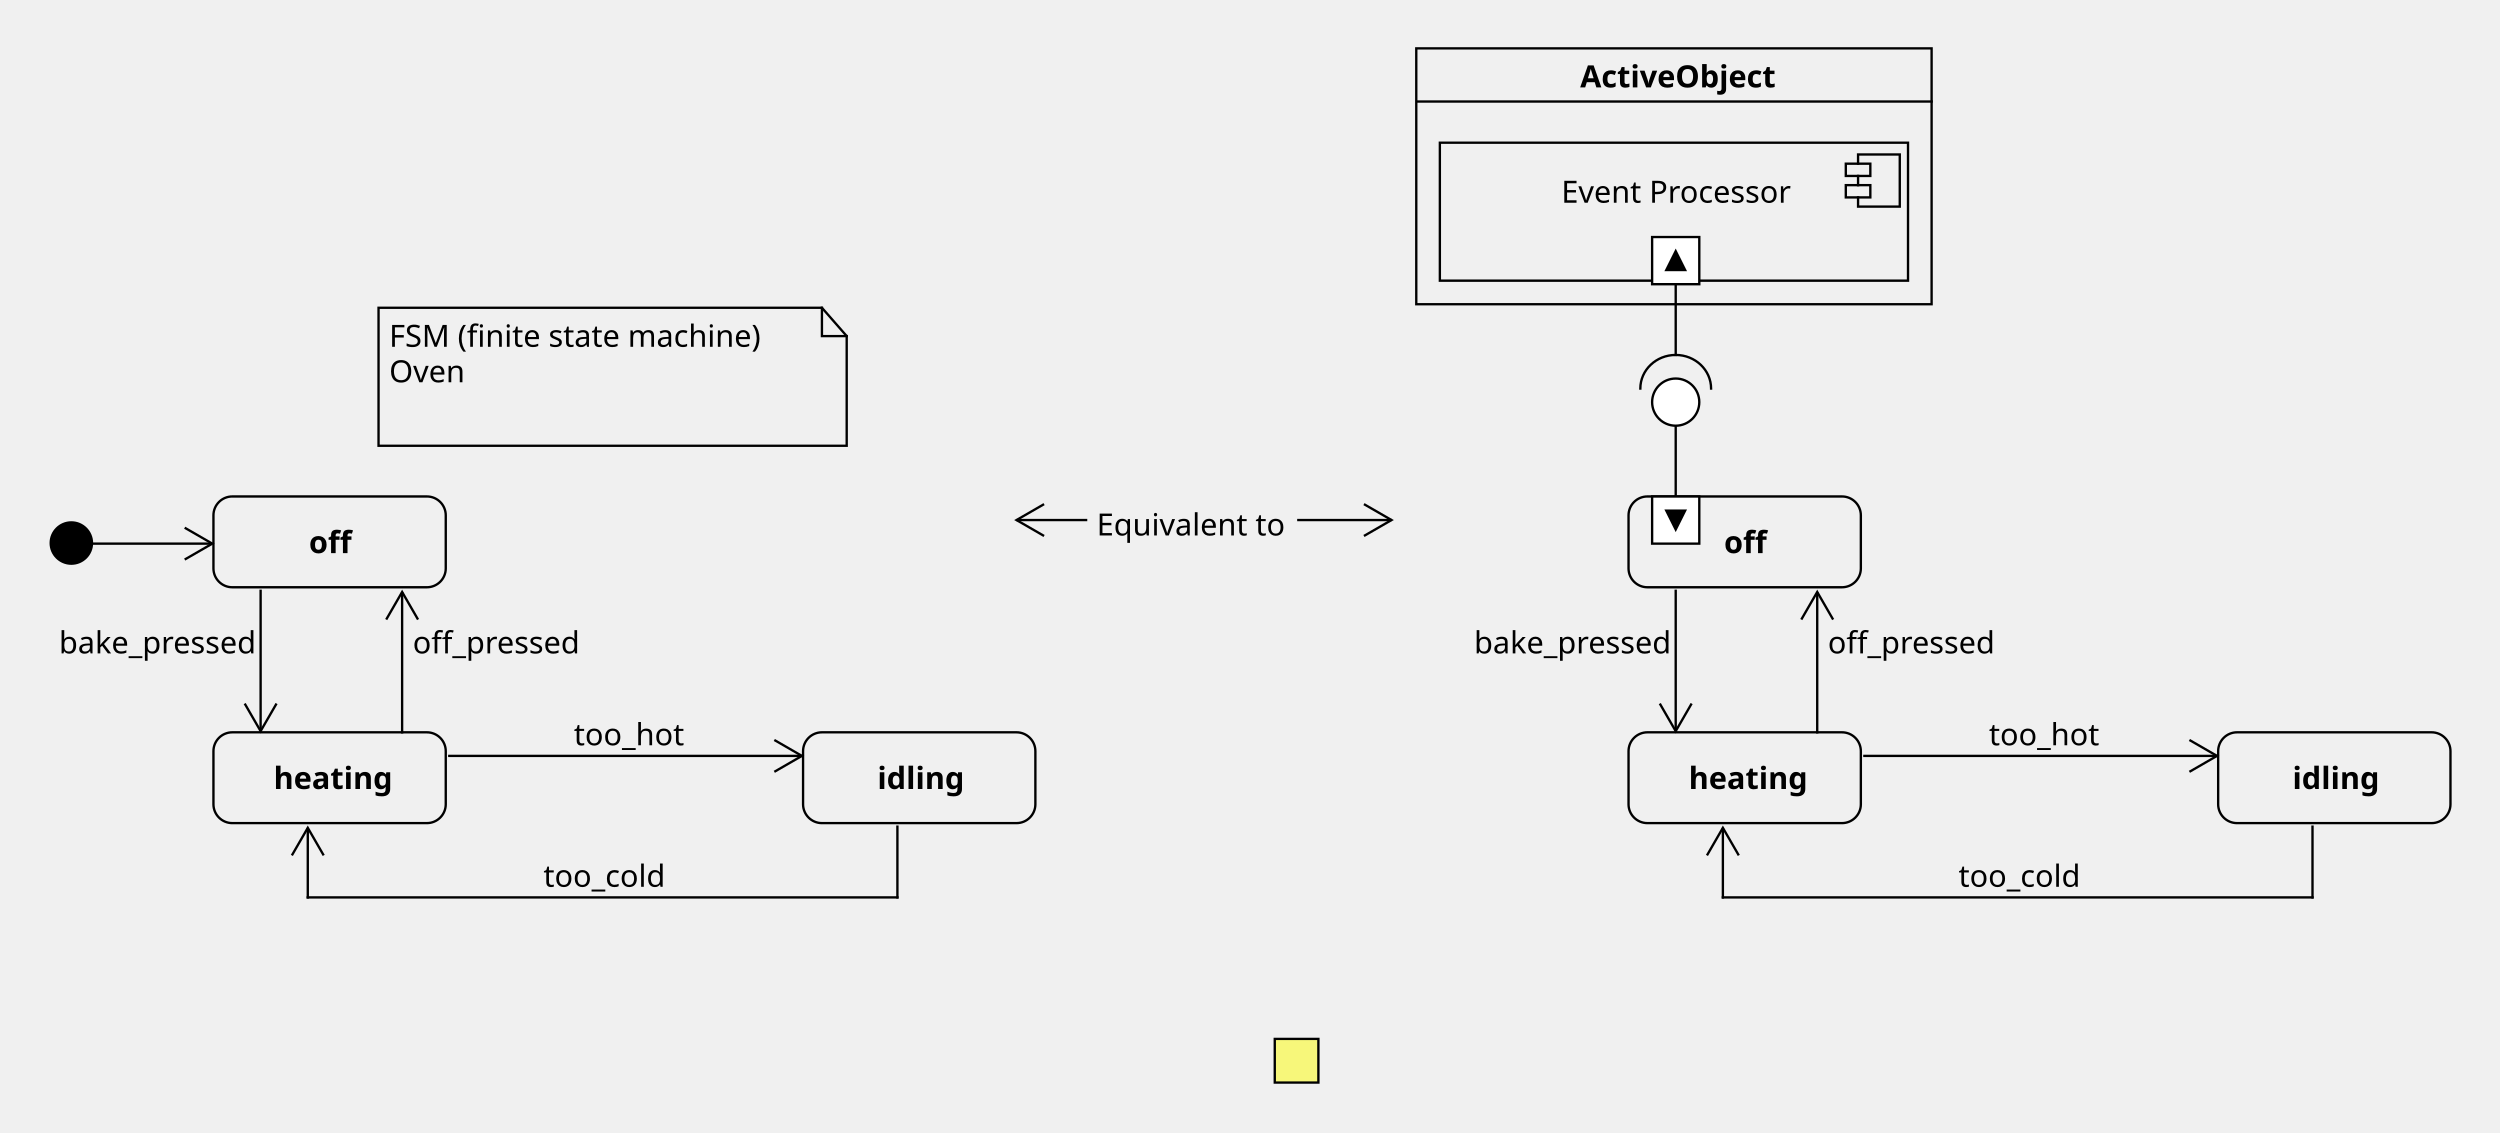
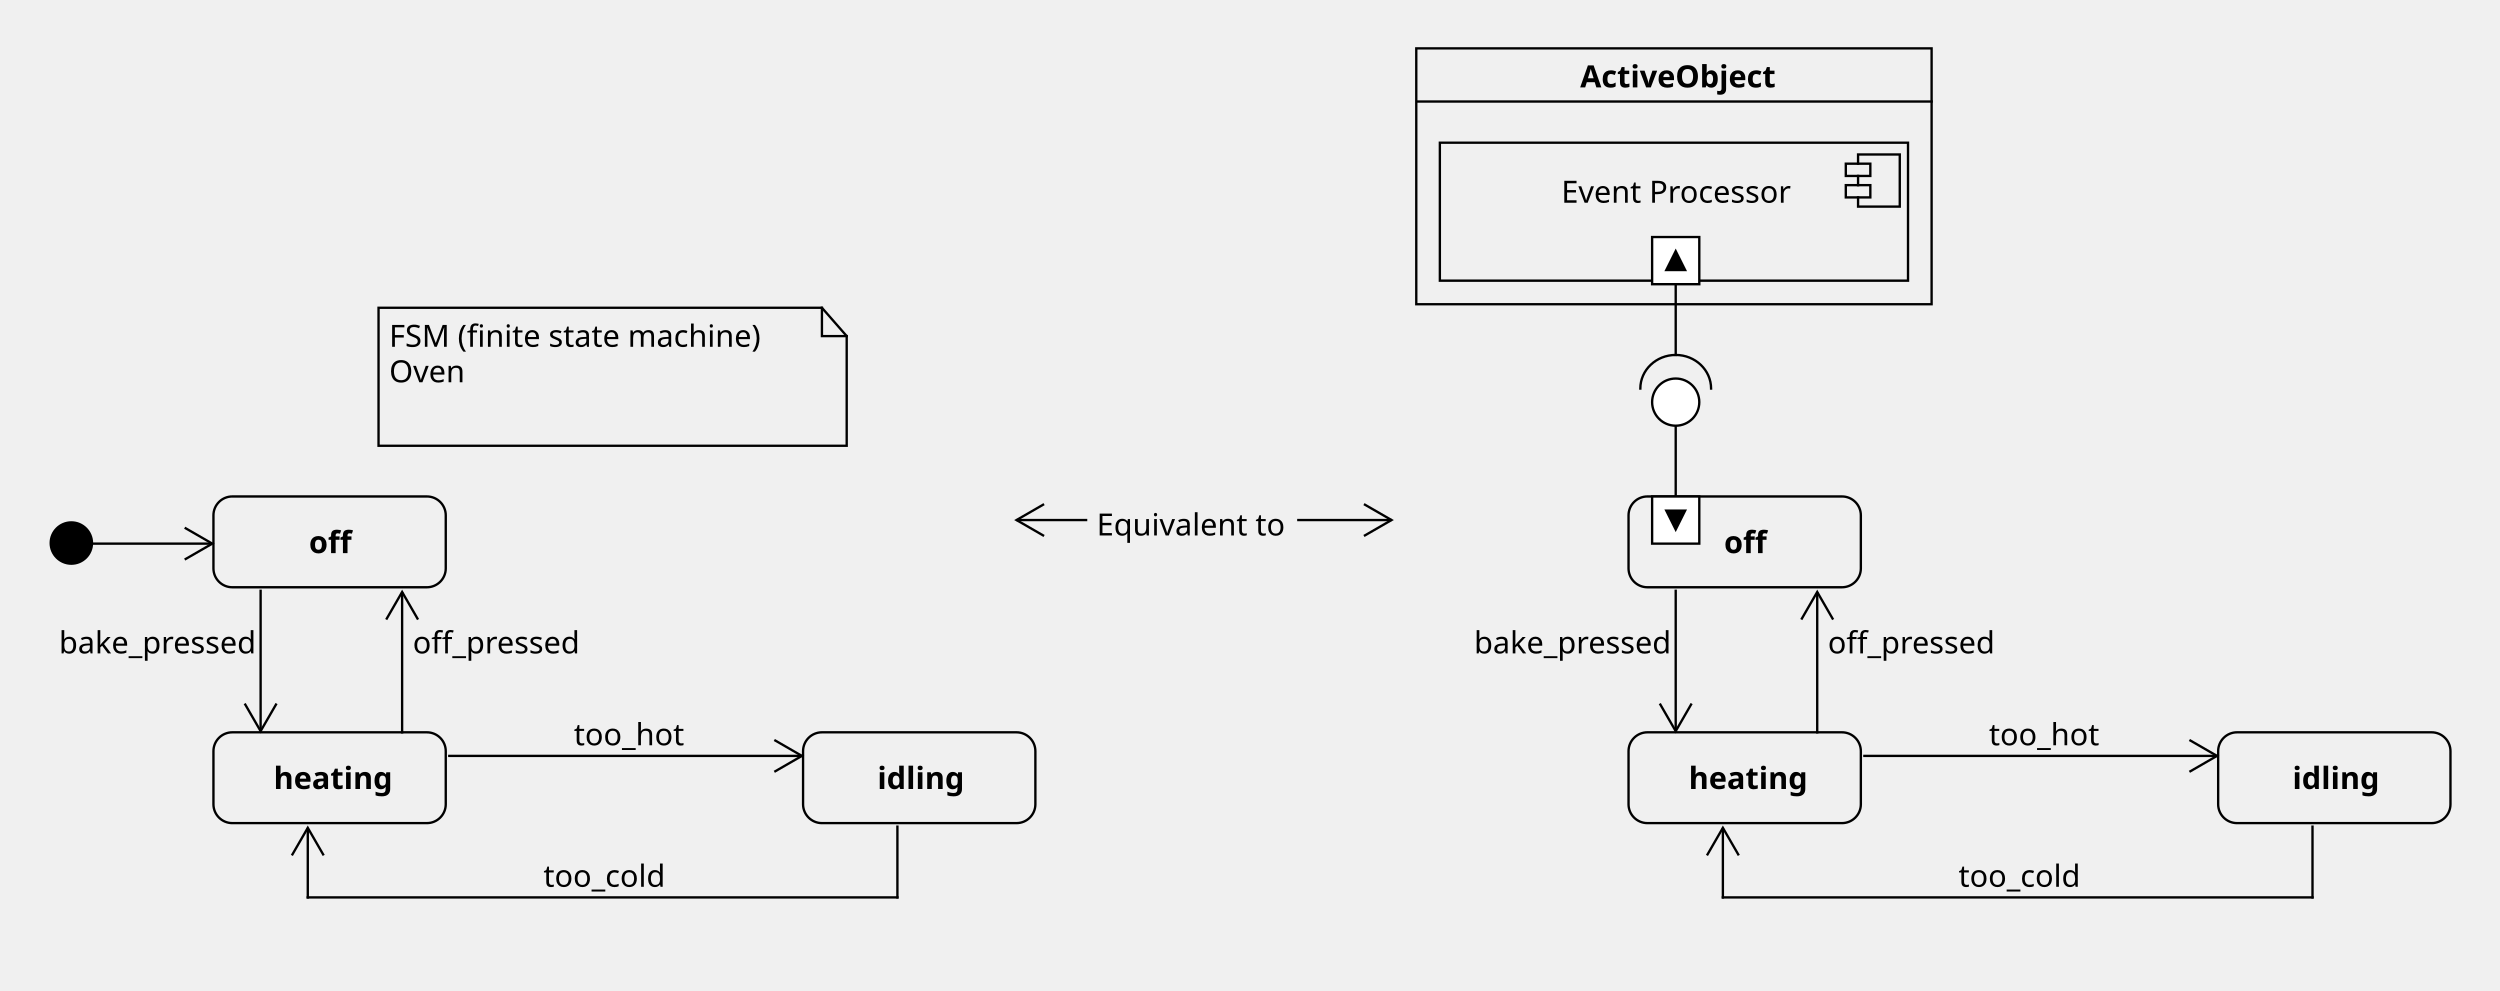
- <svg xmlns="http://www.w3.org/2000/svg" fill-opacity="1" color-rendering="auto" color-interpolation="auto" text-rendering="auto" stroke="black" stroke-linecap="square" width="1060" stroke-miterlimit="10" shape-rendering="auto" stroke-opacity="1" fill="black" stroke-dasharray="none" font-weight="normal" stroke-width="1" viewBox="100 20 1060 480" height="480" font-family="'Dialog'" font-style="normal" stroke-linejoin="miter" font-size="12px" stroke-dashoffset="0" image-rendering="auto">
+ <svg xmlns="http://www.w3.org/2000/svg" fill-opacity="1" color-rendering="auto" color-interpolation="auto" text-rendering="auto" stroke="black" stroke-linecap="square" width="1060" stroke-miterlimit="10" shape-rendering="auto" stroke-opacity="1" fill="black" stroke-dasharray="none" font-weight="normal" stroke-width="1" viewBox="100 20 1060 420" height="420" font-family="'Dialog'" font-style="normal" stroke-linejoin="miter" font-size="12px" stroke-dashoffset="0" image-rendering="auto">
  <defs id="genericDefs" />
  <g>
    <defs id="defs1">
      <clipPath clipPathUnits="userSpaceOnUse" id="clipPath1">
        <path d="M0 0 L2147483647 0 L2147483647 2147483647 L0 2147483647 L0 0 Z" />
      </clipPath>
      <clipPath clipPathUnits="userSpaceOnUse" id="clipPath2">
+         <path d="M0 0 L0 40 L140 40 L140 0 Z" />
+       </clipPath>
+       <clipPath clipPathUnits="userSpaceOnUse" id="clipPath3">
+         <path d="M0 0 L0 40 L100 40 L100 0 Z" />
+       </clipPath>
+       <clipPath clipPathUnits="userSpaceOnUse" id="clipPath4">
+         <path d="M0 0 L0 60 L200 60 L200 0 Z" />
+       </clipPath>
+       <clipPath clipPathUnits="userSpaceOnUse" id="clipPath5">
        <path d="M0 0 L0 20 L20 20 L20 0 Z" />
-       </clipPath>
-       <clipPath clipPathUnits="userSpaceOnUse" id="clipPath3">
-         <path d="M0 0 L0 40 L140 40 L140 0 Z" />
-       </clipPath>
-       <clipPath clipPathUnits="userSpaceOnUse" id="clipPath4">
-         <path d="M0 0 L0 40 L100 40 L100 0 Z" />
-       </clipPath>
-       <clipPath clipPathUnits="userSpaceOnUse" id="clipPath5">
-         <path d="M0 0 L0 60 L200 60 L200 0 Z" />
      </clipPath>
      <clipPath clipPathUnits="userSpaceOnUse" id="clipPath6">
        <path d="M0 0 L0 60 L280 60 L280 0 Z" />
      </clipPath>
      <clipPath clipPathUnits="userSpaceOnUse" id="clipPath7">
        <path d="M0 0 L0 40 L180 40 L180 0 Z" />
      </clipPath>
      <clipPath clipPathUnits="userSpaceOnUse" id="clipPath8">
        <path d="M0 0 L0 90 L30 90 L30 0 Z" />
      </clipPath>
      <clipPath clipPathUnits="userSpaceOnUse" id="clipPath9">
        <path d="M0 0 L0 110 L220 110 L220 0 Z" />
      </clipPath>
      <clipPath clipPathUnits="userSpaceOnUse" id="clipPath10">
        <path d="M0 0 L0 30 L90 30 L90 0 Z" />
      </clipPath>
      <clipPath clipPathUnits="userSpaceOnUse" id="clipPath11">
        <path d="M0 0 L0 30 L70 30 L70 0 Z" />
      </clipPath>
      <clipPath clipPathUnits="userSpaceOnUse" id="clipPath12">
        <path d="M0 0 L0 30 L60 30 L60 0 Z" />
      </clipPath>
      <clipPath clipPathUnits="userSpaceOnUse" id="clipPath13">
        <path d="M0 0 L0 30 L100 30 L100 0 Z" />
      </clipPath>
      <clipPath clipPathUnits="userSpaceOnUse" id="clipPath14">
        <path d="M0 0 L0 80 L30 80 L30 0 Z" />
      </clipPath>
      <clipPath clipPathUnits="userSpaceOnUse" id="clipPath15">
        <path d="M0 0 L0 80 L50 80 L50 0 Z" />
      </clipPath>
    </defs>
-     <g fill="rgb(255,255,0)" fill-opacity="0.49" transform="translate(640,460)" stroke-opacity="0.49" stroke="rgb(255,255,0)">
-       <rect x="0.5" width="18.5" height="18.5" y="0.5" clip-path="url(#clipPath2)" stroke="none" />
-     </g>
-     <g transform="translate(640,460)">
-       <rect fill="none" x="0.5" width="18.5" height="18.5" y="0.5" clip-path="url(#clipPath2)" />
-     </g>
    <g font-family="sans-serif" font-size="13px" transform="translate(870,280)">
-       <text x="5" xml:space="preserve" y="17.047" clip-path="url(#clipPath3)" stroke="none">off_pressed</text>
+       <text x="5" xml:space="preserve" y="17.047" clip-path="url(#clipPath2)" stroke="none">off_pressed</text>
    </g>
    <g font-family="sans-serif" font-size="13px" transform="translate(720,280)">
-       <text x="5" xml:space="preserve" y="17.047" clip-path="url(#clipPath3)" stroke="none">bake_pressed</text>
+       <text x="5" xml:space="preserve" y="17.047" clip-path="url(#clipPath2)" stroke="none">bake_pressed</text>
    </g>
    <g fill="rgb(255,255,255)" fill-opacity="0" transform="translate(1040,330)" stroke-opacity="0" stroke="rgb(255,255,255)">
-       <rect x="0.5" y="0.5" clip-path="url(#clipPath4)" width="98.5" rx="8" ry="8" height="38.5" stroke="none" />
+       <rect x="0.5" y="0.5" clip-path="url(#clipPath3)" width="98.5" rx="8" ry="8" height="38.5" stroke="none" />
    </g>
    <g transform="translate(1040,330)">
-       <rect x="0.5" y="0.5" clip-path="url(#clipPath4)" fill="none" width="98.5" rx="8" ry="8" height="38.5" />
-       <text x="32" font-size="13px" y="24.523" clip-path="url(#clipPath4)" font-family="sans-serif" stroke="none" font-weight="bold" xml:space="preserve">idling</text>
+       <rect x="0.5" y="0.5" clip-path="url(#clipPath3)" fill="none" width="98.5" rx="8" ry="8" height="38.5" />
+       <text x="32" font-size="13px" y="24.523" clip-path="url(#clipPath3)" font-family="sans-serif" stroke="none" font-weight="bold" xml:space="preserve">idling</text>
    </g>
    <g fill="rgb(255,255,255)" fill-opacity="0" transform="translate(790,330)" stroke-opacity="0" stroke="rgb(255,255,255)">
-       <rect x="0.5" y="0.5" clip-path="url(#clipPath4)" width="98.5" rx="8" ry="8" height="38.5" stroke="none" />
+       <rect x="0.5" y="0.5" clip-path="url(#clipPath3)" width="98.5" rx="8" ry="8" height="38.5" stroke="none" />
    </g>
    <g transform="translate(790,330)">
-       <rect x="0.5" y="0.5" clip-path="url(#clipPath4)" fill="none" width="98.5" rx="8" ry="8" height="38.5" />
-       <text x="26" font-size="13px" y="24.523" clip-path="url(#clipPath4)" font-family="sans-serif" stroke="none" font-weight="bold" xml:space="preserve">heating</text>
+       <rect x="0.5" y="0.5" clip-path="url(#clipPath3)" fill="none" width="98.5" rx="8" ry="8" height="38.5" />
+       <text x="26" font-size="13px" y="24.523" clip-path="url(#clipPath3)" font-family="sans-serif" stroke="none" font-weight="bold" xml:space="preserve">heating</text>
    </g>
    <g fill="rgb(255,255,255)" fill-opacity="0" transform="translate(790,230)" stroke-opacity="0" stroke="rgb(255,255,255)">
-       <rect x="0.5" y="0.5" clip-path="url(#clipPath4)" width="98.5" rx="8" ry="8" height="38.5" stroke="none" />
+       <rect x="0.5" y="0.5" clip-path="url(#clipPath3)" width="98.5" rx="8" ry="8" height="38.5" stroke="none" />
    </g>
    <g transform="translate(790,230)">
-       <rect x="0.5" y="0.5" clip-path="url(#clipPath4)" fill="none" width="98.5" rx="8" ry="8" height="38.5" />
-       <text x="41" font-size="13px" y="24.523" clip-path="url(#clipPath4)" font-family="sans-serif" stroke="none" font-weight="bold" xml:space="preserve">off</text>
+       <rect x="0.5" y="0.5" clip-path="url(#clipPath3)" fill="none" width="98.5" rx="8" ry="8" height="38.5" />
+       <text x="41" font-size="13px" y="24.523" clip-path="url(#clipPath3)" font-family="sans-serif" stroke="none" font-weight="bold" xml:space="preserve">off</text>
    </g>
    <g fill="rgb(255,255,255)" fill-opacity="0" transform="translate(260,150)" stroke-opacity="0" stroke="rgb(255,255,255)">
-       <path d="M0.5 0.5 L188.5 0.5 L199 12.5 L199 59 L0.5 59 Z" stroke="none" clip-path="url(#clipPath5)" />
+       <path d="M0.5 0.5 L188.5 0.5 L199 12.5 L199 59 L0.5 59 Z" stroke="none" clip-path="url(#clipPath4)" />
    </g>
    <g transform="translate(260,150)">
-       <path fill="none" d="M0.5 0.5 L188.5 0.5 L199 12.5 L199 59 L0.5 59 Z" clip-path="url(#clipPath5)" />
-       <path fill="none" d="M188.5 0.5 L188.5 12.5 L199 12.5" clip-path="url(#clipPath5)" />
-       <text x="5" font-size="13px" y="17.047" clip-path="url(#clipPath5)" font-family="sans-serif" stroke="none" xml:space="preserve">FSM (finite state machine)</text>
-       <text x="5" font-size="13px" y="32.094" clip-path="url(#clipPath5)" font-family="sans-serif" stroke="none" xml:space="preserve">Oven</text>
+       <path fill="none" d="M0.5 0.5 L188.5 0.5 L199 12.5 L199 59 L0.5 59 Z" clip-path="url(#clipPath4)" />
+       <path fill="none" d="M188.5 0.5 L188.5 12.5 L199 12.5" clip-path="url(#clipPath4)" />
+       <text x="5" font-size="13px" y="17.047" clip-path="url(#clipPath4)" font-family="sans-serif" stroke="none" xml:space="preserve">FSM (finite state machine)</text>
+       <text x="5" font-size="13px" y="32.094" clip-path="url(#clipPath4)" font-family="sans-serif" stroke="none" xml:space="preserve">Oven</text>
    </g>
    <g font-family="sans-serif" font-size="13px" transform="translate(270,280)">
-       <text x="5" xml:space="preserve" y="17.047" clip-path="url(#clipPath3)" stroke="none">off_pressed</text>
+       <text x="5" xml:space="preserve" y="17.047" clip-path="url(#clipPath2)" stroke="none">off_pressed</text>
    </g>
    <g font-family="sans-serif" font-size="13px" transform="translate(120,280)">
-       <text x="5" xml:space="preserve" y="17.047" clip-path="url(#clipPath3)" stroke="none">bake_pressed</text>
+       <text x="5" xml:space="preserve" y="17.047" clip-path="url(#clipPath2)" stroke="none">bake_pressed</text>
    </g>
    <g transform="translate(120,240)">
-       <circle r="8.75" clip-path="url(#clipPath2)" cx="10.25" cy="10.25" stroke="none" />
-       <circle fill="none" r="8.75" clip-path="url(#clipPath2)" cx="10.25" cy="10.25" />
+       <circle r="8.75" clip-path="url(#clipPath5)" cx="10.25" cy="10.25" stroke="none" />
+       <circle fill="none" r="8.75" clip-path="url(#clipPath5)" cx="10.25" cy="10.25" />
    </g>
    <g fill="rgb(255,255,255)" fill-opacity="0" transform="translate(440,330)" stroke-opacity="0" stroke="rgb(255,255,255)">
-       <rect x="0.5" y="0.5" clip-path="url(#clipPath4)" width="98.5" rx="8" ry="8" height="38.5" stroke="none" />
+       <rect x="0.5" y="0.5" clip-path="url(#clipPath3)" width="98.5" rx="8" ry="8" height="38.5" stroke="none" />
    </g>
    <g transform="translate(440,330)">
-       <rect x="0.5" y="0.5" clip-path="url(#clipPath4)" fill="none" width="98.5" rx="8" ry="8" height="38.5" />
-       <text x="32" font-size="13px" y="24.523" clip-path="url(#clipPath4)" font-family="sans-serif" stroke="none" font-weight="bold" xml:space="preserve">idling</text>
+       <rect x="0.5" y="0.5" clip-path="url(#clipPath3)" fill="none" width="98.5" rx="8" ry="8" height="38.5" />
+       <text x="32" font-size="13px" y="24.523" clip-path="url(#clipPath3)" font-family="sans-serif" stroke="none" font-weight="bold" xml:space="preserve">idling</text>
    </g>
    <g fill="rgb(255,255,255)" fill-opacity="0" transform="translate(190,330)" stroke-opacity="0" stroke="rgb(255,255,255)">
-       <rect x="0.5" y="0.5" clip-path="url(#clipPath4)" width="98.5" rx="8" ry="8" height="38.5" stroke="none" />
+       <rect x="0.5" y="0.5" clip-path="url(#clipPath3)" width="98.5" rx="8" ry="8" height="38.5" stroke="none" />
    </g>
    <g transform="translate(190,330)">
-       <rect x="0.5" y="0.5" clip-path="url(#clipPath4)" fill="none" width="98.5" rx="8" ry="8" height="38.5" />
-       <text x="26" font-size="13px" y="24.523" clip-path="url(#clipPath4)" font-family="sans-serif" stroke="none" font-weight="bold" xml:space="preserve">heating</text>
+       <rect x="0.5" y="0.5" clip-path="url(#clipPath3)" fill="none" width="98.5" rx="8" ry="8" height="38.5" />
+       <text x="26" font-size="13px" y="24.523" clip-path="url(#clipPath3)" font-family="sans-serif" stroke="none" font-weight="bold" xml:space="preserve">heating</text>
    </g>
    <g fill="rgb(255,255,255)" fill-opacity="0" transform="translate(190,230)" stroke-opacity="0" stroke="rgb(255,255,255)">
-       <rect x="0.5" y="0.5" clip-path="url(#clipPath4)" width="98.5" rx="8" ry="8" height="38.5" stroke="none" />
+       <rect x="0.5" y="0.5" clip-path="url(#clipPath3)" width="98.5" rx="8" ry="8" height="38.5" stroke="none" />
    </g>
    <g transform="translate(190,230)">
-       <rect x="0.5" y="0.5" clip-path="url(#clipPath4)" fill="none" width="98.5" rx="8" ry="8" height="38.5" />
-       <text x="41" font-size="13px" y="24.523" clip-path="url(#clipPath4)" font-family="sans-serif" stroke="none" font-weight="bold" xml:space="preserve">off</text>
+       <rect x="0.5" y="0.5" clip-path="url(#clipPath3)" fill="none" width="98.5" rx="8" ry="8" height="38.5" />
+       <text x="41" font-size="13px" y="24.523" clip-path="url(#clipPath3)" font-family="sans-serif" stroke="none" font-weight="bold" xml:space="preserve">off</text>
    </g>
    <g transform="translate(820,360)">
      <path fill="none" d="M260.5 10.5 L260.5 40.5" clip-path="url(#clipPath6)" />
      <path fill="none" d="M260.5 40.5 L10.5 40.5" clip-path="url(#clipPath6)" />
      <path fill="none" d="M10.5 40.5 L10.5 11.5" clip-path="url(#clipPath6)" />
      <path fill="none" d="M17 22.258 L10.5 11 L4 22.258" clip-path="url(#clipPath6)" />
      <text x="110.425" font-size="13px" y="36" clip-path="url(#clipPath6)" font-family="sans-serif" stroke="none" xml:space="preserve">too_cold</text>
    </g>
    <g transform="translate(880,320)">
      <path fill="none" d="M10.5 20.5 L159.5 20.5" clip-path="url(#clipPath7)" />
      <path fill="none" d="M148.742 27 L160 20.5 L148.742 14" clip-path="url(#clipPath7)" />
      <text x="63.313" font-size="13px" y="16" clip-path="url(#clipPath7)" font-family="sans-serif" stroke="none" xml:space="preserve">too_hot</text>
    </g>
    <g transform="translate(860,260)">
      <path fill="none" d="M10.5 70.5 L10.5 11.5" clip-path="url(#clipPath8)" />
      <path fill="none" d="M17 22.258 L10.5 11 L4 22.258" clip-path="url(#clipPath8)" />
    </g>
    <g transform="translate(800,260)">
      <path fill="none" d="M10.5 10.5 L10.5 69.5" clip-path="url(#clipPath8)" />
      <path fill="none" d="M4 58.742 L10.5 70 L17 58.742" clip-path="url(#clipPath8)" />
    </g>
    <g fill="rgb(255,255,255)" fill-opacity="0" transform="translate(700,40)" stroke-opacity="0" stroke="rgb(255,255,255)">
      <rect x="0.5" width="218.5" height="108.5" y="0.5" clip-path="url(#clipPath9)" stroke="none" />
    </g>
    <g transform="translate(700,40)">
      <rect fill="none" x="0.5" width="218.5" height="108.5" y="0.5" clip-path="url(#clipPath9)" />
      <text x="70" font-size="13px" y="17.047" clip-path="url(#clipPath9)" font-family="sans-serif" stroke="none" font-weight="bold" xml:space="preserve">ActiveObject</text>
      <path fill="none" d="M1 23.047 L219 23.047" clip-path="url(#clipPath9)" />
    </g>
    <g transform="translate(220,360)">
      <path fill="none" d="M260.5 10.5 L260.5 40.5" clip-path="url(#clipPath6)" />
      <path fill="none" d="M260.5 40.5 L10.5 40.5" clip-path="url(#clipPath6)" />
      <path fill="none" d="M10.5 40.5 L10.5 11.5" clip-path="url(#clipPath6)" />
      <path fill="none" d="M17 22.258 L10.5 11 L4 22.258" clip-path="url(#clipPath6)" />
      <text x="110.425" font-size="13px" y="36" clip-path="url(#clipPath6)" font-family="sans-serif" stroke="none" xml:space="preserve">too_cold</text>
    </g>
    <g transform="translate(280,320)">
      <path fill="none" d="M10.5 20.5 L159.5 20.5" clip-path="url(#clipPath7)" />
      <path fill="none" d="M148.742 27 L160 20.5 L148.742 14" clip-path="url(#clipPath7)" />
      <text x="63.313" font-size="13px" y="16" clip-path="url(#clipPath7)" font-family="sans-serif" stroke="none" xml:space="preserve">too_hot</text>
    </g>
    <g transform="translate(260,260)">
      <path fill="none" d="M10.5 70.5 L10.5 11.5" clip-path="url(#clipPath8)" />
      <path fill="none" d="M17 22.258 L10.5 11 L4 22.258" clip-path="url(#clipPath8)" />
    </g>
    <g transform="translate(200,260)">
      <path fill="none" d="M10.5 10.5 L10.5 69.5" clip-path="url(#clipPath8)" />
      <path fill="none" d="M4 58.742 L10.5 70 L17 58.742" clip-path="url(#clipPath8)" />
    </g>
    <g transform="translate(120,240)">
      <path fill="none" d="M10.5 10.5 L69.5 10.5" clip-path="url(#clipPath10)" />
      <path fill="none" d="M58.742 17 L70 10.5 L58.742 4" clip-path="url(#clipPath10)" />
    </g>
    <g fill="rgb(255,255,255)" fill-opacity="0" transform="translate(710,80)" stroke-opacity="0" stroke="rgb(255,255,255)">
-       <rect x="0.5" width="198.5" height="58.5" y="0.5" clip-path="url(#clipPath5)" stroke="none" />
+       <rect x="0.5" width="198.5" height="58.5" y="0.5" clip-path="url(#clipPath4)" stroke="none" />
    </g>
    <g transform="translate(710,80)">
-       <rect fill="none" x="0.5" width="198.5" height="58.5" y="0.5" clip-path="url(#clipPath5)" />
+       <rect fill="none" x="0.5" width="198.5" height="58.5" y="0.5" clip-path="url(#clipPath4)" />
    </g>
    <g fill="rgb(255,255,255)" fill-opacity="0" transform="translate(710,80)" stroke-opacity="0" stroke="rgb(255,255,255)">
-       <rect x="172.62" width="10.4" height="5.2" y="9.4" clip-path="url(#clipPath5)" stroke="none" />
+       <rect x="172.62" width="10.4" height="5.2" y="9.4" clip-path="url(#clipPath4)" stroke="none" />
    </g>
    <g transform="translate(710,80)">
-       <rect fill="none" x="172.62" width="10.4" height="5.2" y="9.4" clip-path="url(#clipPath5)" />
+       <rect fill="none" x="172.62" width="10.4" height="5.2" y="9.4" clip-path="url(#clipPath4)" />
    </g>
    <g fill="rgb(255,255,255)" fill-opacity="0" transform="translate(710,80)" stroke-opacity="0" stroke="rgb(255,255,255)">
-       <rect x="172.62" width="10.4" height="5.2" y="18.5" clip-path="url(#clipPath5)" stroke="none" />
+       <rect x="172.62" width="10.4" height="5.2" y="18.5" clip-path="url(#clipPath4)" stroke="none" />
    </g>
    <g transform="translate(710,80)">
-       <rect fill="none" x="172.62" width="10.4" height="5.2" y="18.5" clip-path="url(#clipPath5)" />
-       <path fill="none" d="M177.82 14.6 L177.82 18.5" clip-path="url(#clipPath5)" />
-       <path fill="none" d="M177.82 9.4 L177.82 5.5 L195.5 5.5 L195.5 27.6 L177.82 27.6 L177.82 23.7" clip-path="url(#clipPath5)" />
-       <text x="52" font-size="13px" y="25.947" clip-path="url(#clipPath5)" font-family="sans-serif" stroke="none" xml:space="preserve">Event Processor</text>
+       <rect fill="none" x="172.62" width="10.4" height="5.2" y="18.5" clip-path="url(#clipPath4)" />
+       <path fill="none" d="M177.82 14.6 L177.82 18.5" clip-path="url(#clipPath4)" />
+       <path fill="none" d="M177.82 9.4 L177.82 5.5 L195.5 5.5 L195.5 27.6 L177.82 27.6 L177.82 23.7" clip-path="url(#clipPath4)" />
+       <text x="52" font-size="13px" y="25.947" clip-path="url(#clipPath4)" font-family="sans-serif" stroke="none" xml:space="preserve">Event Processor</text>
    </g>
    <g transform="translate(640,230)">
      <path fill="none" d="M10.5 10.5 L49.5 10.5" clip-path="url(#clipPath11)" />
      <path fill="none" d="M38.742 17 L50 10.5 L38.742 4" clip-path="url(#clipPath11)" />
    </g>
    <g transform="translate(520,230)">
      <path fill="none" d="M40.5 10.5 L11.5 10.5" clip-path="url(#clipPath12)" />
      <path fill="none" d="M22.258 4 L11 10.5 L22.258 17" clip-path="url(#clipPath12)" />
    </g>
    <g font-family="sans-serif" font-size="13px" transform="translate(560,230)">
      <text x="5" xml:space="preserve" y="17.047" clip-path="url(#clipPath13)" stroke="none">Equivalent to</text>
    </g>
    <g transform="translate(800,180)">
      <path fill="none" d="M10.5 11.5 L10.5 60.5" clip-path="url(#clipPath14)" />
      <circle fill="white" r="10" clip-path="url(#clipPath14)" cx="10.5" cy="10.5" stroke="none" />
      <circle fill="none" r="10" clip-path="url(#clipPath14)" cx="10.5" cy="10.5" />
      <rect x="0.5" y="50.5" clip-path="url(#clipPath14)" fill="white" width="20" height="20" stroke="none" />
      <rect fill="none" x="0.5" width="20" height="20" y="50.5" clip-path="url(#clipPath14)" />
      <path d="M6.5 56.5 L14.5 56.5 L10.5 64.5 Z" clip-path="url(#clipPath14)" stroke="none" />
      <path fill="none" d="M6.5 56.5 L14.5 56.5 L10.5 64.5 Z" clip-path="url(#clipPath14)" />
    </g>
    <g transform="translate(790,120)">
      <path fill="none" d="M20.5 11.5 L20.5 50.5" clip-path="url(#clipPath15)" />
      <rect x="10.5" y="0.5" clip-path="url(#clipPath15)" fill="white" width="20" height="20" stroke="none" />
      <rect fill="none" x="10.5" width="20" height="20" y="0.5" clip-path="url(#clipPath15)" />
      <path d="M20.5 6.5 L24.5 14.5 L16.5 14.5 Z" clip-path="url(#clipPath15)" stroke="none" />
      <path fill="none" d="M20.5 6.5 L24.5 14.5 L16.5 14.5 Z" clip-path="url(#clipPath15)" />
    </g>
    <g fill="rgb(255,255,255)" fill-opacity="0" transform="translate(790,120)" stroke-opacity="0" stroke="rgb(255,255,255)">
      <path d="M35.5 64.75 A15 14.25 0 0 0 5.5 64.75" stroke="none" clip-path="url(#clipPath15)" />
    </g>
    <g transform="translate(790,120)">
      <path fill="none" d="M35.5 64.75 A15 14.25 0 0 0 5.5 64.75" clip-path="url(#clipPath15)" />
    </g>
  </g>
</svg>
